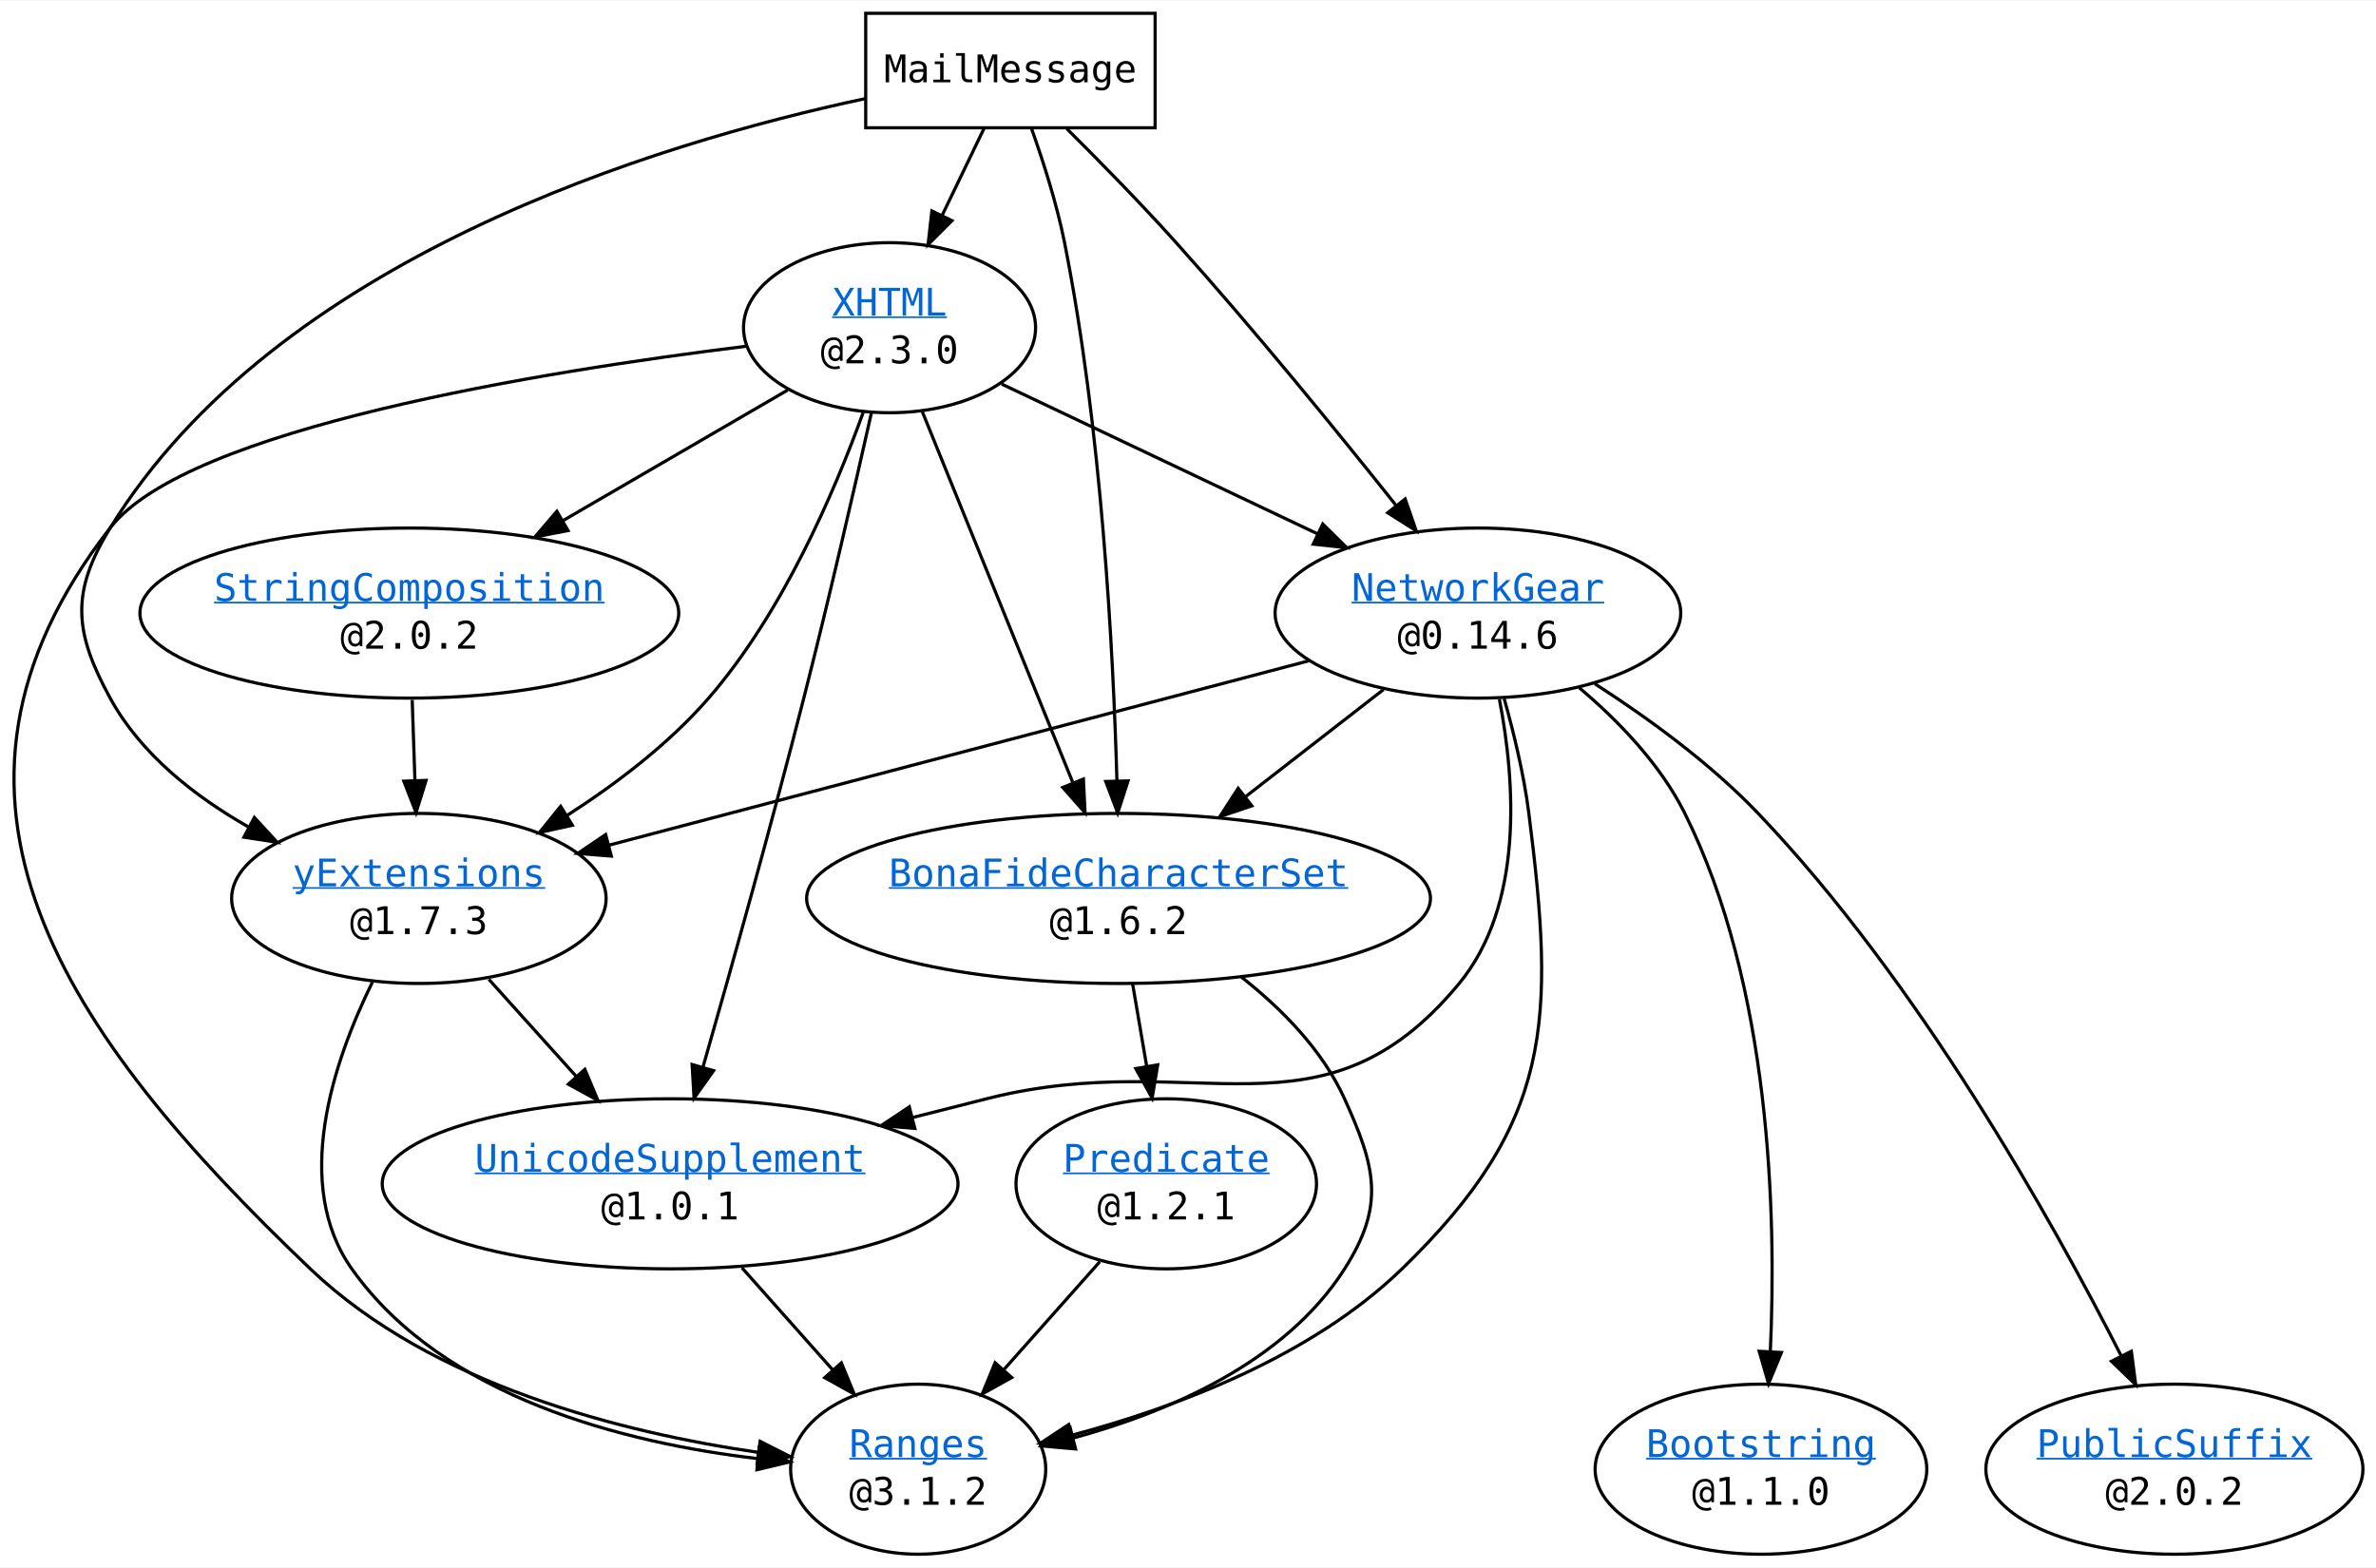
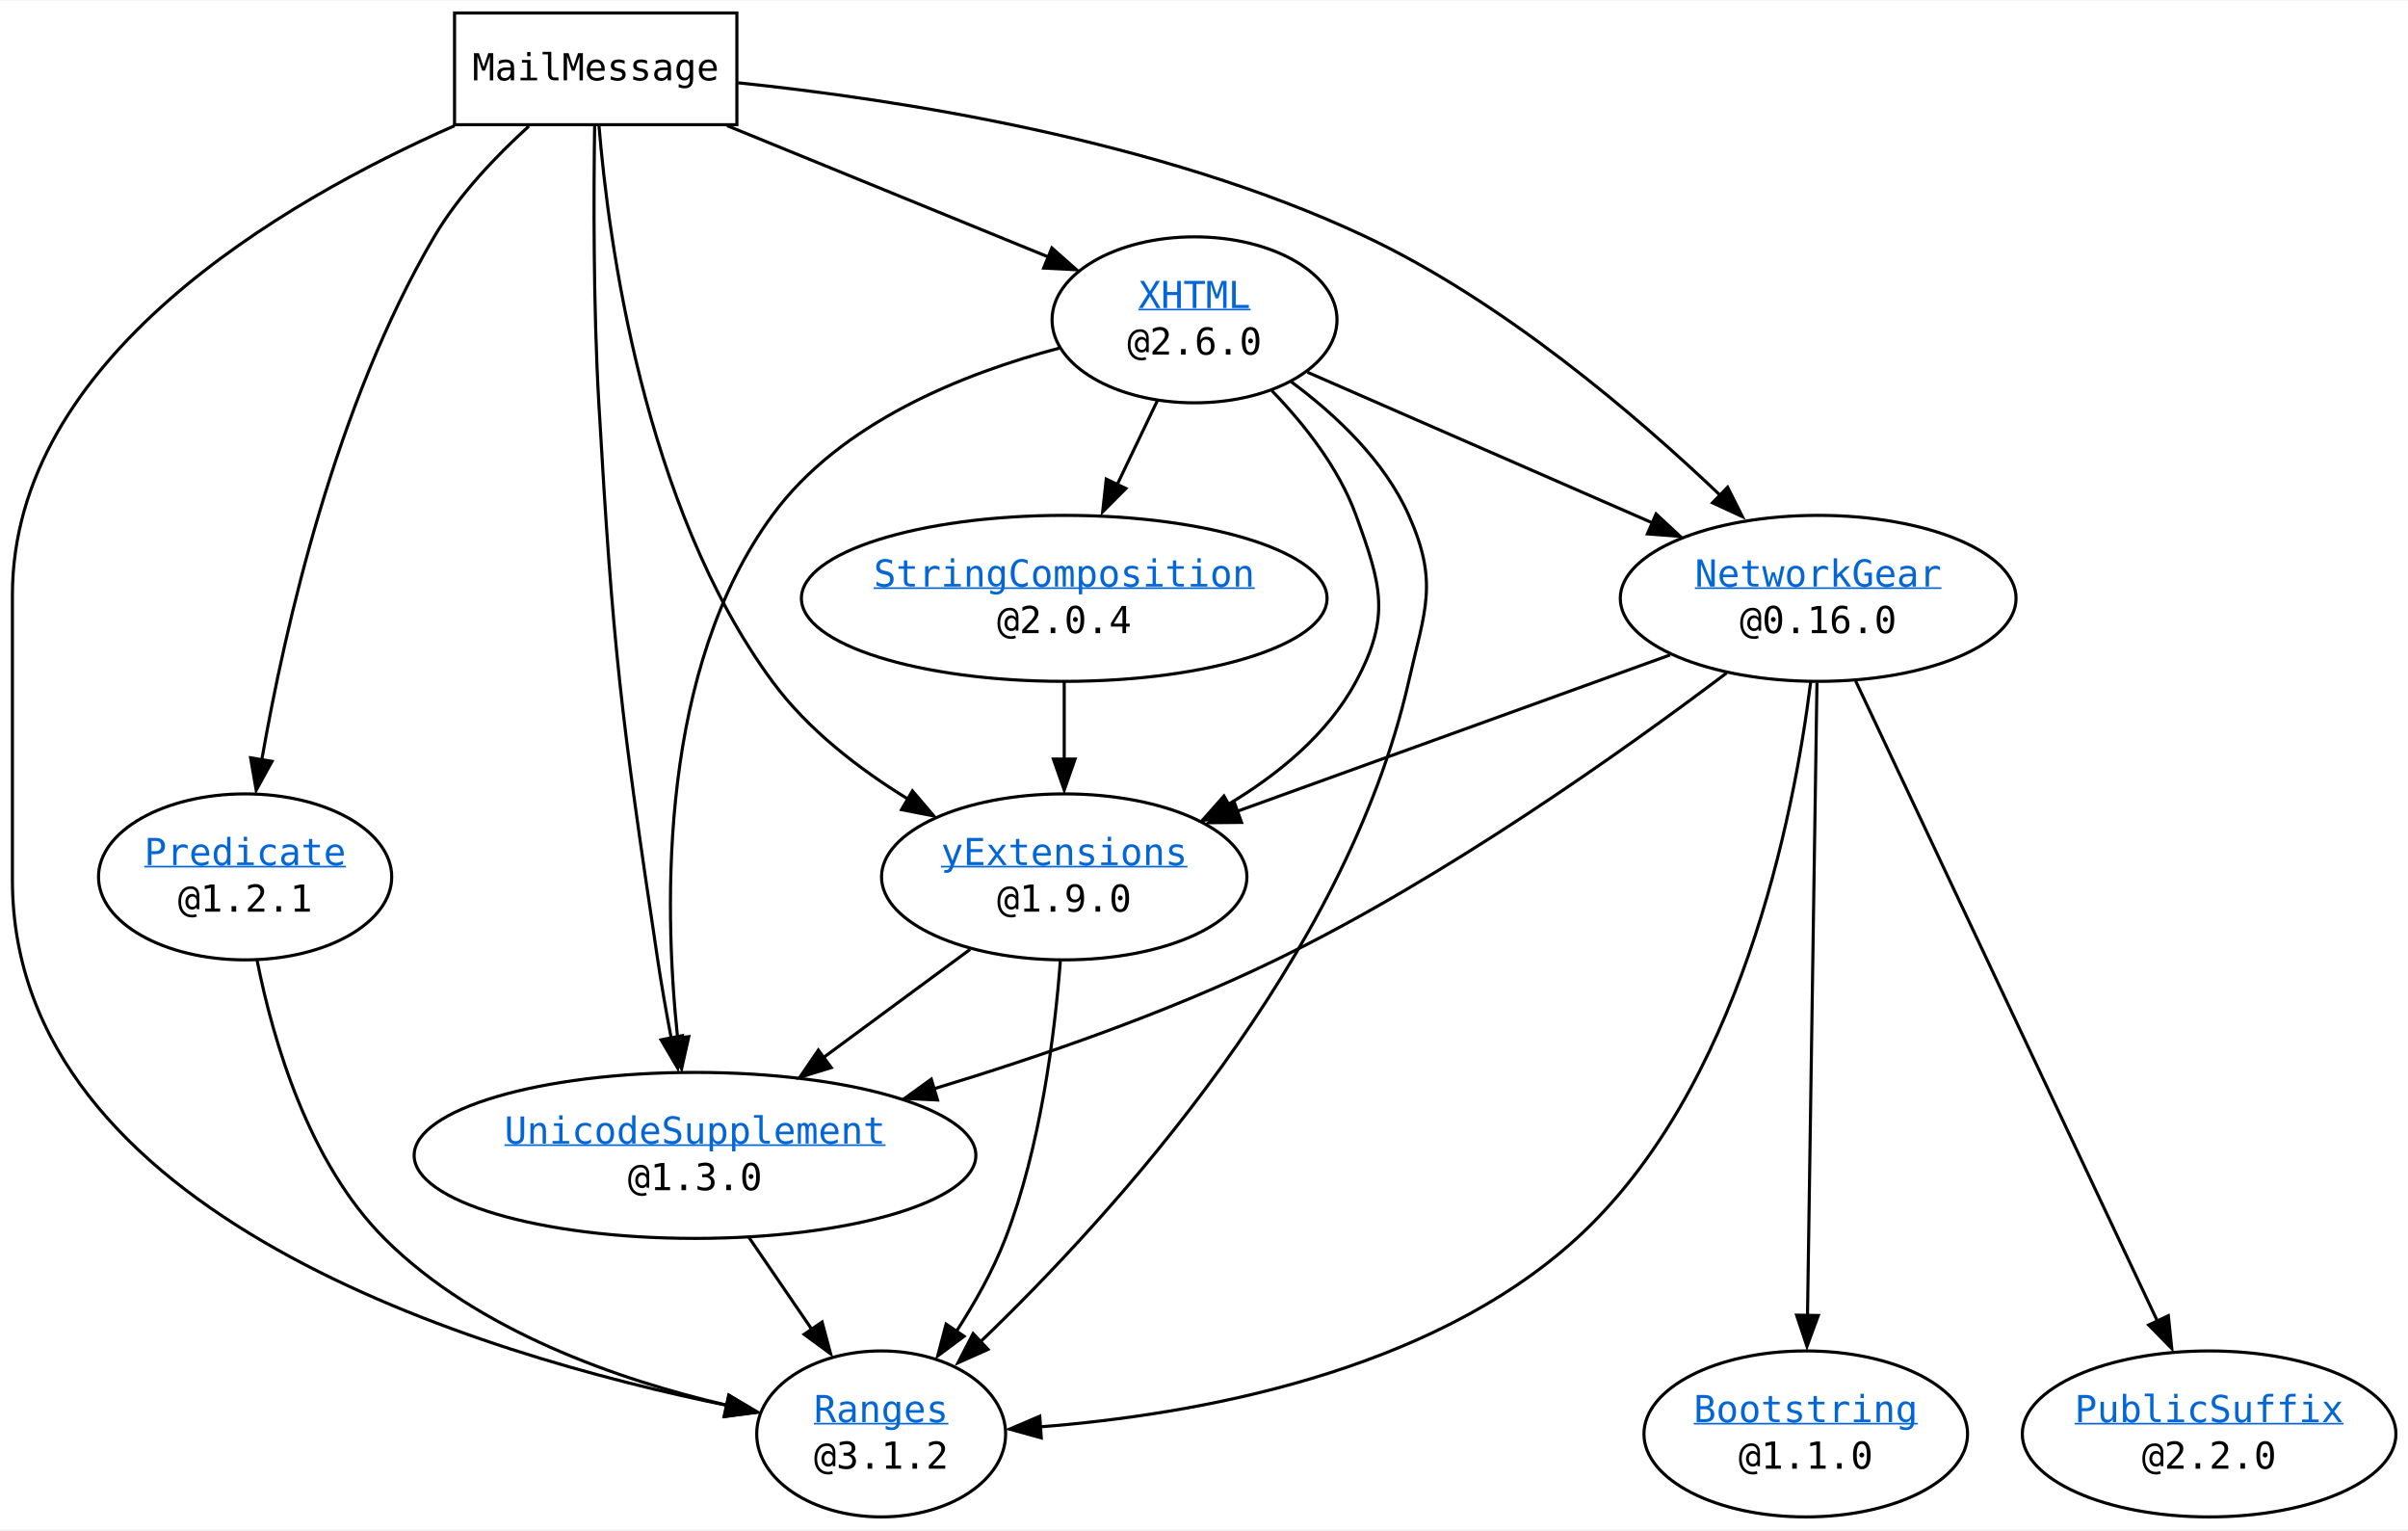
- <svg xmlns="http://www.w3.org/2000/svg" xmlns:xlink="http://www.w3.org/1999/xlink" width="747pt" height="493pt" viewBox="0.00 0.00 747.10 492.70">
+ <svg xmlns="http://www.w3.org/2000/svg" xmlns:xlink="http://www.w3.org/1999/xlink" width="776pt" height="493pt" viewBox="0.00 0.00 776.10 492.70">
  <style>
a.external_repository_anchor {
  fill: #0366d6;
  text-decoration: underline;
}
</style>
  <g id="graph0" class="graph" transform="scale(1 1) rotate(0) translate(4 488.7)">
-     <polygon fill="white" stroke="transparent" points="-4,4 -4,-488.7 743.1,-488.7 743.1,4 -4,4" />
+     <polygon fill="white" stroke="none" points="-4,4 -4,-488.7 772.1,-488.7 772.1,4 -4,4" />
    <g id="node1" class="node">
-       <ellipse fill="none" stroke="black" cx="347.71" cy="-206.35" rx="98.08" ry="26.74" />
-       <text text-anchor="middle" x="347.71" y="-210.15" font-family="monospace" font-size="12px">
-         <a href="https://github.com/YOCKOW/SwiftBonaFideCharacterSet.git" xlink:href="https://github.com/YOCKOW/SwiftBonaFideCharacterSet.git" class="external_repository_anchor">BonaFideCharacterSet</a>
+       <ellipse fill="none" stroke="black" cx="578" cy="-26.87" rx="52.15" ry="26.74" />
+       <text text-anchor="middle" x="578" y="-30.67" font-family="monospace" font-size="12px">
+         <a href="https://github.com/YOCKOW/SwiftBootstring.git" xlink:href="https://github.com/YOCKOW/SwiftBootstring.git" class="external_repository_anchor">Bootstring</a>
      </text>
-       <text text-anchor="middle" x="347.71" y="-195.15" font-family="monospace" font-size="12px">@1.6.2</text>
+       <text text-anchor="middle" x="578" y="-15.67" font-family="monospace" font-size="12px">@1.1.0</text>
+     </g>
+     <g id="node2" class="node">
+       <polygon fill="none" stroke="black" points="233.5,-484.7 142.5,-484.7 142.5,-448.7 233.5,-448.7 233.5,-484.7" />
+       <text text-anchor="middle" x="188" y="-463" font-family="monospace" font-size="12px">MailMessage</text>
+     </g>
+     <g id="node3" class="node">
+       <ellipse fill="none" stroke="black" cx="582" cy="-296.09" rx="63.78" ry="26.74" />
+       <text text-anchor="middle" x="582" y="-299.89" font-family="monospace" font-size="12px">
+         <a href="https://github.com/YOCKOW/SwiftNetworkGear.git" xlink:href="https://github.com/YOCKOW/SwiftNetworkGear.git" class="external_repository_anchor">NetworkGear</a>
+       </text>
+       <text text-anchor="middle" x="582" y="-284.89" font-family="monospace" font-size="12px">@0.16.0</text>
+     </g>
+     <g id="edge1" class="edge">
+       <path fill="none" stroke="black" d="M233.89,-462.2C285.23,-456.88 369.88,-443.84 436,-412.7 480.19,-391.89 523.08,-355.37 550.8,-328.94" />
+       <polygon fill="black" stroke="black" points="552.81,-331.9 557.56,-322.43 547.94,-326.87 552.81,-331.9" />
+     </g>
+     <g id="node4" class="node">
+       <ellipse fill="none" stroke="black" cx="75" cy="-206.35" rx="47.25" ry="26.74" />
+       <text text-anchor="middle" x="75" y="-210.15" font-family="monospace" font-size="12px">
+         <a href="https://github.com/YOCKOW/SwiftPredicate.git" xlink:href="https://github.com/YOCKOW/SwiftPredicate.git" class="external_repository_anchor">Predicate</a>
+       </text>
+       <text text-anchor="middle" x="75" y="-195.15" font-family="monospace" font-size="12px">@1.2.1</text>
+     </g>
+     <g id="edge2" class="edge">
+       <path fill="none" stroke="black" d="M166.47,-448.24C155.97,-438.72 143.92,-426.14 136,-412.7 104.2,-358.72 87.84,-286.87 80.37,-244.04" />
+       <polygon fill="black" stroke="black" points="83.67,-243.57 78.57,-234.28 76.77,-244.72 83.67,-243.57" />
+     </g>
+     <g id="node6" class="node">
+       <ellipse fill="none" stroke="black" cx="280" cy="-26.87" rx="40.11" ry="26.74" />
+       <text text-anchor="middle" x="280" y="-30.67" font-family="monospace" font-size="12px">
+         <a href="https://github.com/YOCKOW/SwiftRanges.git" xlink:href="https://github.com/YOCKOW/SwiftRanges.git" class="external_repository_anchor">Ranges</a>
+       </text>
+       <text text-anchor="middle" x="280" y="-15.67" font-family="monospace" font-size="12px">@3.1.2</text>
+     </g>
+     <g id="edge3" class="edge">
+       <path fill="none" stroke="black" d="M142.49,-448.37C86.85,-423.86 0,-373.38 0,-297.09 0,-297.09 0,-297.09 0,-205.35 0,-97.39 150.33,-52.35 230.69,-35.99" />
+       <polygon fill="black" stroke="black" points="230.93,-39.32 240.07,-33.96 229.58,-32.45 230.93,-39.32" />
+     </g>
+     <g id="node8" class="node">
+       <ellipse fill="none" stroke="black" cx="220" cy="-116.61" rx="90.52" ry="26.74" />
+       <text text-anchor="middle" x="220" y="-120.41" font-family="monospace" font-size="12px">
+         <a href="https://github.com/YOCKOW/SwiftUnicodeSupplement.git" xlink:href="https://github.com/YOCKOW/SwiftUnicodeSupplement.git" class="external_repository_anchor">UnicodeSupplement</a>
+       </text>
+       <text text-anchor="middle" x="220" y="-105.41" font-family="monospace" font-size="12px">@1.3.0</text>
+     </g>
+     <g id="edge4" class="edge">
+       <path fill="none" stroke="black" d="M187.65,-448.3C187.34,-427.16 187.19,-390.41 189,-358.96 193.6,-278.88 196.13,-258.81 208,-179.48 209.23,-171.28 210.78,-162.51 212.36,-154.23" />
+       <polygon fill="black" stroke="black" points="215.93,-155.2 214.42,-144.72 209.06,-153.85 215.93,-155.2" />
+     </g>
+     <g id="node9" class="node">
+       <ellipse fill="none" stroke="black" cx="381" cy="-385.83" rx="45.92" ry="26.74" />
+       <text text-anchor="middle" x="381" y="-389.63" font-family="monospace" font-size="12px">
+         <a href="https://github.com/YOCKOW/SwiftXHTML.git" xlink:href="https://github.com/YOCKOW/SwiftXHTML.git" class="external_repository_anchor">XHTML</a>
+       </text>
+       <text text-anchor="middle" x="381" y="-374.63" font-family="monospace" font-size="12px">@2.6.0</text>
+     </g>
+     <g id="edge5" class="edge">
+       <path fill="none" stroke="black" d="M230.35,-448.39C260.99,-435.87 302.4,-418.95 334.05,-406.02" />
+       <polygon fill="black" stroke="black" points="335.02,-408.99 342.95,-401.97 332.37,-402.51 335.02,-408.99" />
+     </g>
+     <g id="node10" class="node">
+       <ellipse fill="none" stroke="black" cx="339" cy="-206.35" rx="58.88" ry="26.74" />
+       <text text-anchor="middle" x="339" y="-210.15" font-family="monospace" font-size="12px">
+         <a href="https://github.com/YOCKOW/ySwiftExtensions.git" xlink:href="https://github.com/YOCKOW/ySwiftExtensions.git" class="external_repository_anchor">yExtensions</a>
+       </text>
+       <text text-anchor="middle" x="339" y="-195.15" font-family="monospace" font-size="12px">@1.9.0</text>
+     </g>
+     <g id="edge6" class="edge">
+       <path fill="none" stroke="black" d="M189.05,-448.45C192.04,-411.96 203.36,-325.67 245,-269.22 256.34,-253.84 272.74,-241.18 288.67,-231.41" />
+       <polygon fill="black" stroke="black" points="290.08,-234.06 296.96,-225.99 286.56,-228.01 290.08,-234.06" />
+     </g>
+     <g id="edge7" class="edge">
+       <path fill="none" stroke="black" d="M581.61,-268.98C580.9,-221.29 579.38,-119.94 578.56,-65.06" />
+       <polygon fill="black" stroke="black" points="582.04,-65.03 578.39,-55.08 575.04,-65.14 582.04,-65.03" />
    </g>
    <g id="node5" class="node">
-       <ellipse fill="none" stroke="black" cx="362.71" cy="-116.61" rx="47.25" ry="26.74" />
-       <text text-anchor="middle" x="362.71" y="-120.41" font-family="monospace" font-size="12px">
-         <a href="https://github.com/YOCKOW/SwiftPredicate.git" xlink:href="https://github.com/YOCKOW/SwiftPredicate.git" class="external_repository_anchor">Predicate</a>
+       <ellipse fill="none" stroke="black" cx="708" cy="-26.87" rx="60.21" ry="26.74" />
+       <text text-anchor="middle" x="708" y="-30.67" font-family="monospace" font-size="12px">
+         <a href="https://github.com/YOCKOW/SwiftPublicSuffix.git" xlink:href="https://github.com/YOCKOW/SwiftPublicSuffix.git" class="external_repository_anchor">PublicSuffix</a>
      </text>
-       <text text-anchor="middle" x="362.71" y="-105.41" font-family="monospace" font-size="12px">@1.2.1</text>
+       <text text-anchor="middle" x="708" y="-15.67" font-family="monospace" font-size="12px">@2.2.0</text>
    </g>
-     <g id="edge1" class="edge">
-       <path fill="none" stroke="black" d="M352.13,-179.5C353.52,-171.36 355.08,-162.22 356.57,-153.51" />
-       <polygon fill="black" stroke="black" points="360.03,-154.03 358.27,-143.58 353.13,-152.85 360.03,-154.03" />
+     <g id="edge8" class="edge">
+       <path fill="none" stroke="black" d="M594.08,-269.47C616.71,-221.48 665.5,-118 691.27,-63.35" />
+       <polygon fill="black" stroke="black" points="694.86,-64.95 695.96,-54.41 688.52,-61.97 694.86,-64.95" />
+     </g>
+     <g id="edge9" class="edge">
+       <path fill="none" stroke="black" d="M579.59,-269.19C574.14,-225.66 556.87,-137.88 504,-89.74 456.44,-46.43 381.23,-33.07 331.26,-29.15" />
+       <polygon fill="black" stroke="black" points="331.6,-25.6 321.38,-28.42 331.12,-32.58 331.6,-25.6" />
+     </g>
+     <g id="edge10" class="edge">
+       <path fill="none" stroke="black" d="M552.49,-272.05C518.82,-246.64 461.38,-205.86 407,-179.48 372.15,-162.57 331.52,-148.51 297.06,-138.09" />
+       <polygon fill="black" stroke="black" points="298.16,-134.47 287.57,-134.98 296.16,-141.18 298.16,-134.47" />
+     </g>
+     <g id="edge11" class="edge">
+       <path fill="none" stroke="black" d="M534.28,-277.86C494.19,-263.38 436.84,-242.68 394.66,-227.45" />
+       <polygon fill="black" stroke="black" points="396.15,-223.9 385.55,-223.8 393.77,-230.49 396.15,-223.9" />
+     </g>
+     <g id="edge12" class="edge">
+       <path fill="none" stroke="black" d="M78.85,-179.52C83.98,-153.64 95.45,-114.23 120,-89.74 149.81,-60 195.49,-44.24 230.42,-36.09" />
+       <polygon fill="black" stroke="black" points="230.87,-39.35 239.89,-33.79 229.37,-32.52 230.87,-39.35" />
    </g>
    <g id="node7" class="node">
-       <ellipse fill="none" stroke="black" cx="284.71" cy="-26.87" rx="40.11" ry="26.74" />
-       <text text-anchor="middle" x="284.71" y="-30.67" font-family="monospace" font-size="12px">
-         <a href="https://github.com/YOCKOW/SwiftRanges.git" xlink:href="https://github.com/YOCKOW/SwiftRanges.git" class="external_repository_anchor">Ranges</a>
+       <ellipse fill="none" stroke="black" cx="339" cy="-296.09" rx="84.71" ry="26.74" />
+       <text text-anchor="middle" x="339" y="-299.89" font-family="monospace" font-size="12px">
+         <a href="https://github.com/YOCKOW/SwiftStringComposition.git" xlink:href="https://github.com/YOCKOW/SwiftStringComposition.git" class="external_repository_anchor">StringComposition</a>
      </text>
-       <text text-anchor="middle" x="284.71" y="-15.67" font-family="monospace" font-size="12px">@3.1.2</text>
-     </g>
-     <g id="edge2" class="edge">
-       <path fill="none" stroke="black" d="M386.38,-181.6C399.13,-171.56 411.8,-158.66 418.71,-143.48 428.6,-121.74 431.58,-109.86 418.71,-89.74 400.04,-60.55 363.71,-44.94 333.58,-36.7" />
-       <polygon fill="black" stroke="black" points="334.19,-33.24 323.64,-34.18 332.47,-40.03 334.19,-33.24" />
-     </g>
-     <g id="node2" class="node">
-       <ellipse fill="none" stroke="black" cx="549.71" cy="-26.87" rx="52.15" ry="26.74" />
-       <text text-anchor="middle" x="549.71" y="-30.67" font-family="monospace" font-size="12px">
-         <a href="https://github.com/YOCKOW/SwiftBootstring.git" xlink:href="https://github.com/YOCKOW/SwiftBootstring.git" class="external_repository_anchor">Bootstring</a>
-       </text>
-       <text text-anchor="middle" x="549.71" y="-15.67" font-family="monospace" font-size="12px">@1.1.0</text>
-     </g>
-     <g id="node3" class="node">
-       <polygon fill="none" stroke="black" points="359.21,-484.7 268.21,-484.7 268.21,-448.7 359.21,-448.7 359.21,-484.7" />
-       <text text-anchor="middle" x="313.71" y="-463" font-family="monospace" font-size="12px">MailMessage</text>
-     </g>
-     <g id="edge3" class="edge">
-       <path fill="none" stroke="black" d="M320.4,-448.3C324.04,-438.08 328.29,-424.83 330.71,-412.7 342.37,-354.12 346.05,-284.6 347.2,-243.33" />
-       <polygon fill="black" stroke="black" points="350.7,-243.31 347.45,-233.22 343.7,-243.13 350.7,-243.31" />
-     </g>
-     <g id="node4" class="node">
-       <ellipse fill="none" stroke="black" cx="460.71" cy="-296.09" rx="63.78" ry="26.74" />
-       <text text-anchor="middle" x="460.71" y="-299.89" font-family="monospace" font-size="12px">
-         <a href="https://github.com/YOCKOW/SwiftNetworkGear.git" xlink:href="https://github.com/YOCKOW/SwiftNetworkGear.git" class="external_repository_anchor">NetworkGear</a>
-       </text>
-       <text text-anchor="middle" x="460.71" y="-284.89" font-family="monospace" font-size="12px">@0.14.6</text>
-     </g>
-     <g id="edge4" class="edge">
-       <path fill="none" stroke="black" d="M331.44,-448.41C341.68,-438.23 354.68,-424.98 365.71,-412.7 390.09,-385.56 416.31,-353.4 435.01,-329.9" />
-       <polygon fill="black" stroke="black" points="437.83,-331.98 441.3,-321.97 432.35,-327.63 437.83,-331.98" />
-     </g>
-     <g id="node10" class="node">
-       <ellipse fill="none" stroke="black" cx="275.71" cy="-385.83" rx="45.92" ry="26.74" />
-       <text text-anchor="middle" x="275.71" y="-389.63" font-family="monospace" font-size="12px">
-         <a href="https://github.com/YOCKOW/SwiftXHTML.git" xlink:href="https://github.com/YOCKOW/SwiftXHTML.git" class="external_repository_anchor">XHTML</a>
-       </text>
-       <text text-anchor="middle" x="275.71" y="-374.63" font-family="monospace" font-size="12px">@2.3.0</text>
-     </g>
-     <g id="edge5" class="edge">
-       <path fill="none" stroke="black" d="M305.46,-448.59C301.6,-440.57 296.85,-430.71 292.29,-421.25" />
-       <polygon fill="black" stroke="black" points="295.33,-419.49 287.83,-412 289.02,-422.53 295.33,-419.49" />
-     </g>
-     <g id="node11" class="node">
-       <ellipse fill="none" stroke="black" cx="127.71" cy="-206.35" rx="58.88" ry="26.74" />
-       <text text-anchor="middle" x="127.71" y="-210.15" font-family="monospace" font-size="12px">
-         <a href="https://github.com/YOCKOW/ySwiftExtensions.git" xlink:href="https://github.com/YOCKOW/ySwiftExtensions.git" class="external_repository_anchor">yExtensions</a>
-       </text>
-       <text text-anchor="middle" x="127.71" y="-195.15" font-family="monospace" font-size="12px">@1.7.3</text>
-     </g>
-     <g id="edge6" class="edge">
-       <path fill="none" stroke="black" d="M267.97,-457.85C202.11,-443.81 82.78,-407.54 30.71,-322.96 18.19,-302.62 19.23,-290.16 30.71,-269.22 40.32,-251.7 57.23,-238.42 74.27,-228.75" />
-       <polygon fill="black" stroke="black" points="75.98,-231.8 83.16,-224.01 72.69,-225.62 75.98,-231.8" />
-     </g>
-     <g id="edge7" class="edge">
-       <path fill="none" stroke="black" d="M431.02,-272.04C417.79,-261.77 402.01,-249.51 387.76,-238.45" />
-       <polygon fill="black" stroke="black" points="389.62,-235.46 379.57,-232.09 385.33,-240.99 389.62,-235.46" />
-     </g>
-     <g id="edge8" class="edge">
-       <path fill="none" stroke="black" d="M492.55,-272.63C504.97,-262.13 518.05,-248.55 525.71,-233.22 552.84,-178.9 554.59,-106.7 552.66,-63.97" />
-       <polygon fill="black" stroke="black" points="556.14,-63.57 552.1,-53.77 549.16,-63.95 556.14,-63.57" />
-     </g>
-     <g id="node6" class="node">
-       <ellipse fill="none" stroke="black" cx="679.71" cy="-26.87" rx="59.29" ry="26.74" />
-       <text text-anchor="middle" x="679.71" y="-30.67" font-family="monospace" font-size="12px">
-         <a href="https://github.com/YOCKOW/SwiftPublicSuffix.git" xlink:href="https://github.com/YOCKOW/SwiftPublicSuffix.git" class="external_repository_anchor">PublicSuffix</a>
-       </text>
-       <text text-anchor="middle" x="679.71" y="-15.67" font-family="monospace" font-size="12px">@2.0.2</text>
-     </g>
-     <g id="edge9" class="edge">
-       <path fill="none" stroke="black" d="M497.45,-273.87C514.27,-263.05 533.74,-248.88 548.71,-233.22 599.07,-180.54 641,-105.71 663.02,-62.44" />
-       <polygon fill="black" stroke="black" points="666.18,-63.95 667.54,-53.45 659.92,-60.81 666.18,-63.95" />
-     </g>
-     <g id="edge10" class="edge">
-       <path fill="none" stroke="black" d="M468.97,-269.18C472.05,-258.21 475.18,-245.22 476.71,-233.22 485.06,-167.55 484.28,-135.78 436.71,-89.74 408.23,-62.18 365.82,-46.3 333.02,-37.55" />
-       <polygon fill="black" stroke="black" points="333.74,-34.12 323.18,-35.06 332.02,-40.9 333.74,-34.12" />
-     </g>
-     <g id="node9" class="node">
-       <ellipse fill="none" stroke="black" cx="206.71" cy="-116.61" rx="90.52" ry="26.74" />
-       <text text-anchor="middle" x="206.71" y="-120.41" font-family="monospace" font-size="12px">
-         <a href="https://github.com/YOCKOW/SwiftUnicodeSupplement.git" xlink:href="https://github.com/YOCKOW/SwiftUnicodeSupplement.git" class="external_repository_anchor">UnicodeSupplement</a>
-       </text>
-       <text text-anchor="middle" x="206.71" y="-105.41" font-family="monospace" font-size="12px">@1.0.1</text>
-     </g>
-     <g id="edge11" class="edge">
-       <path fill="none" stroke="black" d="M467.47,-268.96C472.44,-243.21 475.23,-204.24 454.71,-179.48 411.51,-127.36 372.37,-159.96 306.71,-143.48 298.98,-141.54 290.92,-139.5 282.88,-137.44" />
-       <polygon fill="black" stroke="black" points="283.66,-134.03 273.1,-134.93 281.92,-140.81 283.66,-134.03" />
-     </g>
-     <g id="edge12" class="edge">
-       <path fill="none" stroke="black" d="M407.57,-281.09C347.53,-265.27 250.02,-239.58 187.4,-223.08" />
-       <polygon fill="black" stroke="black" points="188.22,-219.67 177.66,-220.51 186.44,-226.44 188.22,-219.67" />
+       <text text-anchor="middle" x="339" y="-284.89" font-family="monospace" font-size="12px">@2.0.4</text>
    </g>
    <g id="edge13" class="edge">
-       <path fill="none" stroke="black" d="M341.81,-92.1C332.58,-81.72 321.62,-69.4 311.78,-58.33" />
-       <polygon fill="black" stroke="black" points="314.12,-55.69 304.86,-50.54 308.89,-60.34 314.12,-55.69" />
-     </g>
-     <g id="node8" class="node">
-       <ellipse fill="none" stroke="black" cx="124.71" cy="-296.09" rx="84.71" ry="26.74" />
-       <text text-anchor="middle" x="124.71" y="-299.89" font-family="monospace" font-size="12px">
-         <a href="https://github.com/YOCKOW/SwiftStringComposition.git" xlink:href="https://github.com/YOCKOW/SwiftStringComposition.git" class="external_repository_anchor">StringComposition</a>
-       </text>
-       <text text-anchor="middle" x="124.71" y="-284.89" font-family="monospace" font-size="12px">@2.0.2</text>
+       <path fill="none" stroke="black" d="M339,-269.24C339,-261.37 339,-252.56 339,-244.11" />
+       <polygon fill="black" stroke="black" points="342.5,-244.32 339,-234.32 335.5,-244.32 342.5,-244.32" />
    </g>
    <g id="edge14" class="edge">
-       <path fill="none" stroke="black" d="M125.61,-268.77C125.88,-260.8 126.18,-251.91 126.47,-243.42" />
-       <polygon fill="black" stroke="black" points="129.97,-243.47 126.82,-233.35 122.98,-243.23 129.97,-243.47" />
+       <path fill="none" stroke="black" d="M237.35,-90.23C243.65,-81.03 250.85,-70.49 257.53,-60.73" />
+       <polygon fill="black" stroke="black" points="260.96,-62.92 263.71,-52.69 255.18,-58.96 260.96,-62.92" />
    </g>
    <g id="edge15" class="edge">
-       <path fill="none" stroke="black" d="M229.27,-90.23C238.16,-80.23 248.45,-68.66 257.73,-58.22" />
-       <polygon fill="black" stroke="black" points="260.56,-60.3 264.59,-50.5 255.33,-55.65 260.56,-60.3" />
+       <path fill="none" stroke="black" d="M417.4,-368.94C448.53,-355.35 493.73,-335.62 528.89,-320.27" />
+       <polygon fill="black" stroke="black" points="529.76,-323.28 537.53,-316.07 526.96,-316.86 529.76,-323.28" />
    </g>
    <g id="edge16" class="edge">
-       <path fill="none" stroke="black" d="M286.02,-359.4C298.41,-328.87 319.26,-277.47 333.25,-242.99" />
-       <polygon fill="black" stroke="black" points="336.66,-243.89 337.18,-233.31 330.17,-241.26 336.66,-243.89" />
+       <path fill="none" stroke="black" d="M412.07,-365.93C426.48,-355.29 442.13,-340.59 450,-322.96 459.74,-301.15 455.29,-292.51 450,-269.22 429.73,-180.01 355.08,-97.87 311.74,-56.31" />
+       <polygon fill="black" stroke="black" points="314.44,-54.11 304.77,-49.79 309.64,-59.2 314.44,-54.11" />
    </g>
    <g id="edge17" class="edge">
-       <path fill="none" stroke="black" d="M310.94,-368.12C339.09,-354.77 378.9,-335.89 410.4,-320.95" />
-       <polygon fill="black" stroke="black" points="411.93,-324.1 419.47,-316.65 408.93,-317.77 411.93,-324.1" />
+       <path fill="none" stroke="black" d="M369.08,-359.92C365.02,-351.44 360.39,-341.79 356.01,-332.63" />
+       <polygon fill="black" stroke="black" points="358.87,-331.49 351.39,-323.98 352.55,-334.51 358.87,-331.49" />
    </g>
    <g id="edge18" class="edge">
-       <path fill="none" stroke="black" d="M230.7,-380.01C166.86,-372.14 55.04,-354.2 30.71,-322.96 -35.27,-238.25 15.95,-163.78 93.71,-89.74 131.95,-53.32 191.83,-38.34 234.34,-32.18" />
-       <polygon fill="black" stroke="black" points="235.02,-35.62 244.47,-30.82 234.1,-28.68 235.02,-35.62" />
+       <path fill="none" stroke="black" d="M337.39,-376.71C306.52,-368.57 266.85,-352.77 245,-322.96 208.77,-273.53 209.73,-198.75 214.4,-154.39" />
+       <polygon fill="black" stroke="black" points="217.99,-154.87 215.68,-144.53 211.04,-154.05 217.99,-154.87" />
    </g>
    <g id="edge19" class="edge">
-       <path fill="none" stroke="black" d="M243.68,-366.22C223.11,-354.27 196.01,-338.52 172.86,-325.07" />
-       <polygon fill="black" stroke="black" points="174.61,-322.04 164.21,-320.04 171.1,-328.09 174.61,-322.04" />
+       <path fill="none" stroke="black" d="M405.92,-363C416.42,-352.15 427.48,-338.12 433,-322.96 441.18,-300.52 444.33,-290.25 433,-269.22 423.93,-252.4 408.07,-239.4 391.94,-229.76" />
+       <polygon fill="black" stroke="black" points="393.89,-226.28 383.45,-224.47 390.48,-232.4 393.89,-226.28" />
    </g>
    <g id="edge20" class="edge">
-       <path fill="none" stroke="black" d="M270,-359.04C264.73,-335.57 256.56,-299.98 248.71,-269.22 238.55,-229.39 225.82,-184 217.05,-153.35" />
-       <polygon fill="black" stroke="black" points="220.36,-152.19 214.24,-143.55 213.63,-154.12 220.36,-152.19" />
+       <path fill="none" stroke="black" d="M337.76,-179.3C335.92,-155.33 331.35,-119.15 320,-89.74 316.07,-79.56 310.31,-69.28 304.38,-60.12" />
+       <polygon fill="black" stroke="black" points="306.72,-58.33 298.22,-52.01 300.93,-62.25 306.72,-58.33" />
    </g>
    <g id="edge21" class="edge">
-       <path fill="none" stroke="black" d="M267.42,-359.18C258.39,-334.16 242.06,-296.07 218.71,-269.22 206.22,-254.87 189.69,-242.32 174.14,-232.35" />
-       <polygon fill="black" stroke="black" points="175.98,-229.37 165.63,-227.08 172.29,-235.32 175.98,-229.37" />
-     </g>
-     <g id="edge22" class="edge">
-       <path fill="none" stroke="black" d="M113.08,-179.99C100.72,-154.85 87.79,-116.34 106.71,-89.74 135.43,-49.34 192.5,-35.09 234.31,-30.19" />
-       <polygon fill="black" stroke="black" points="234.72,-33.66 244.31,-29.16 234.01,-26.7 234.72,-33.66" />
-     </g>
-     <g id="edge23" class="edge">
-       <path fill="none" stroke="black" d="M149.71,-180.91C158.23,-171.45 168.1,-160.49 177.21,-150.37" />
-       <polygon fill="black" stroke="black" points="179.9,-152.61 184,-142.84 174.7,-147.93 179.9,-152.61" />
+       <path fill="none" stroke="black" d="M308.66,-182.98C294.25,-172.36 276.81,-159.5 261.23,-148.01" />
+       <polygon fill="black" stroke="black" points="263.91,-144.9 253.79,-141.79 259.76,-150.54 263.91,-144.9" />
    </g>
  </g>
</svg>
